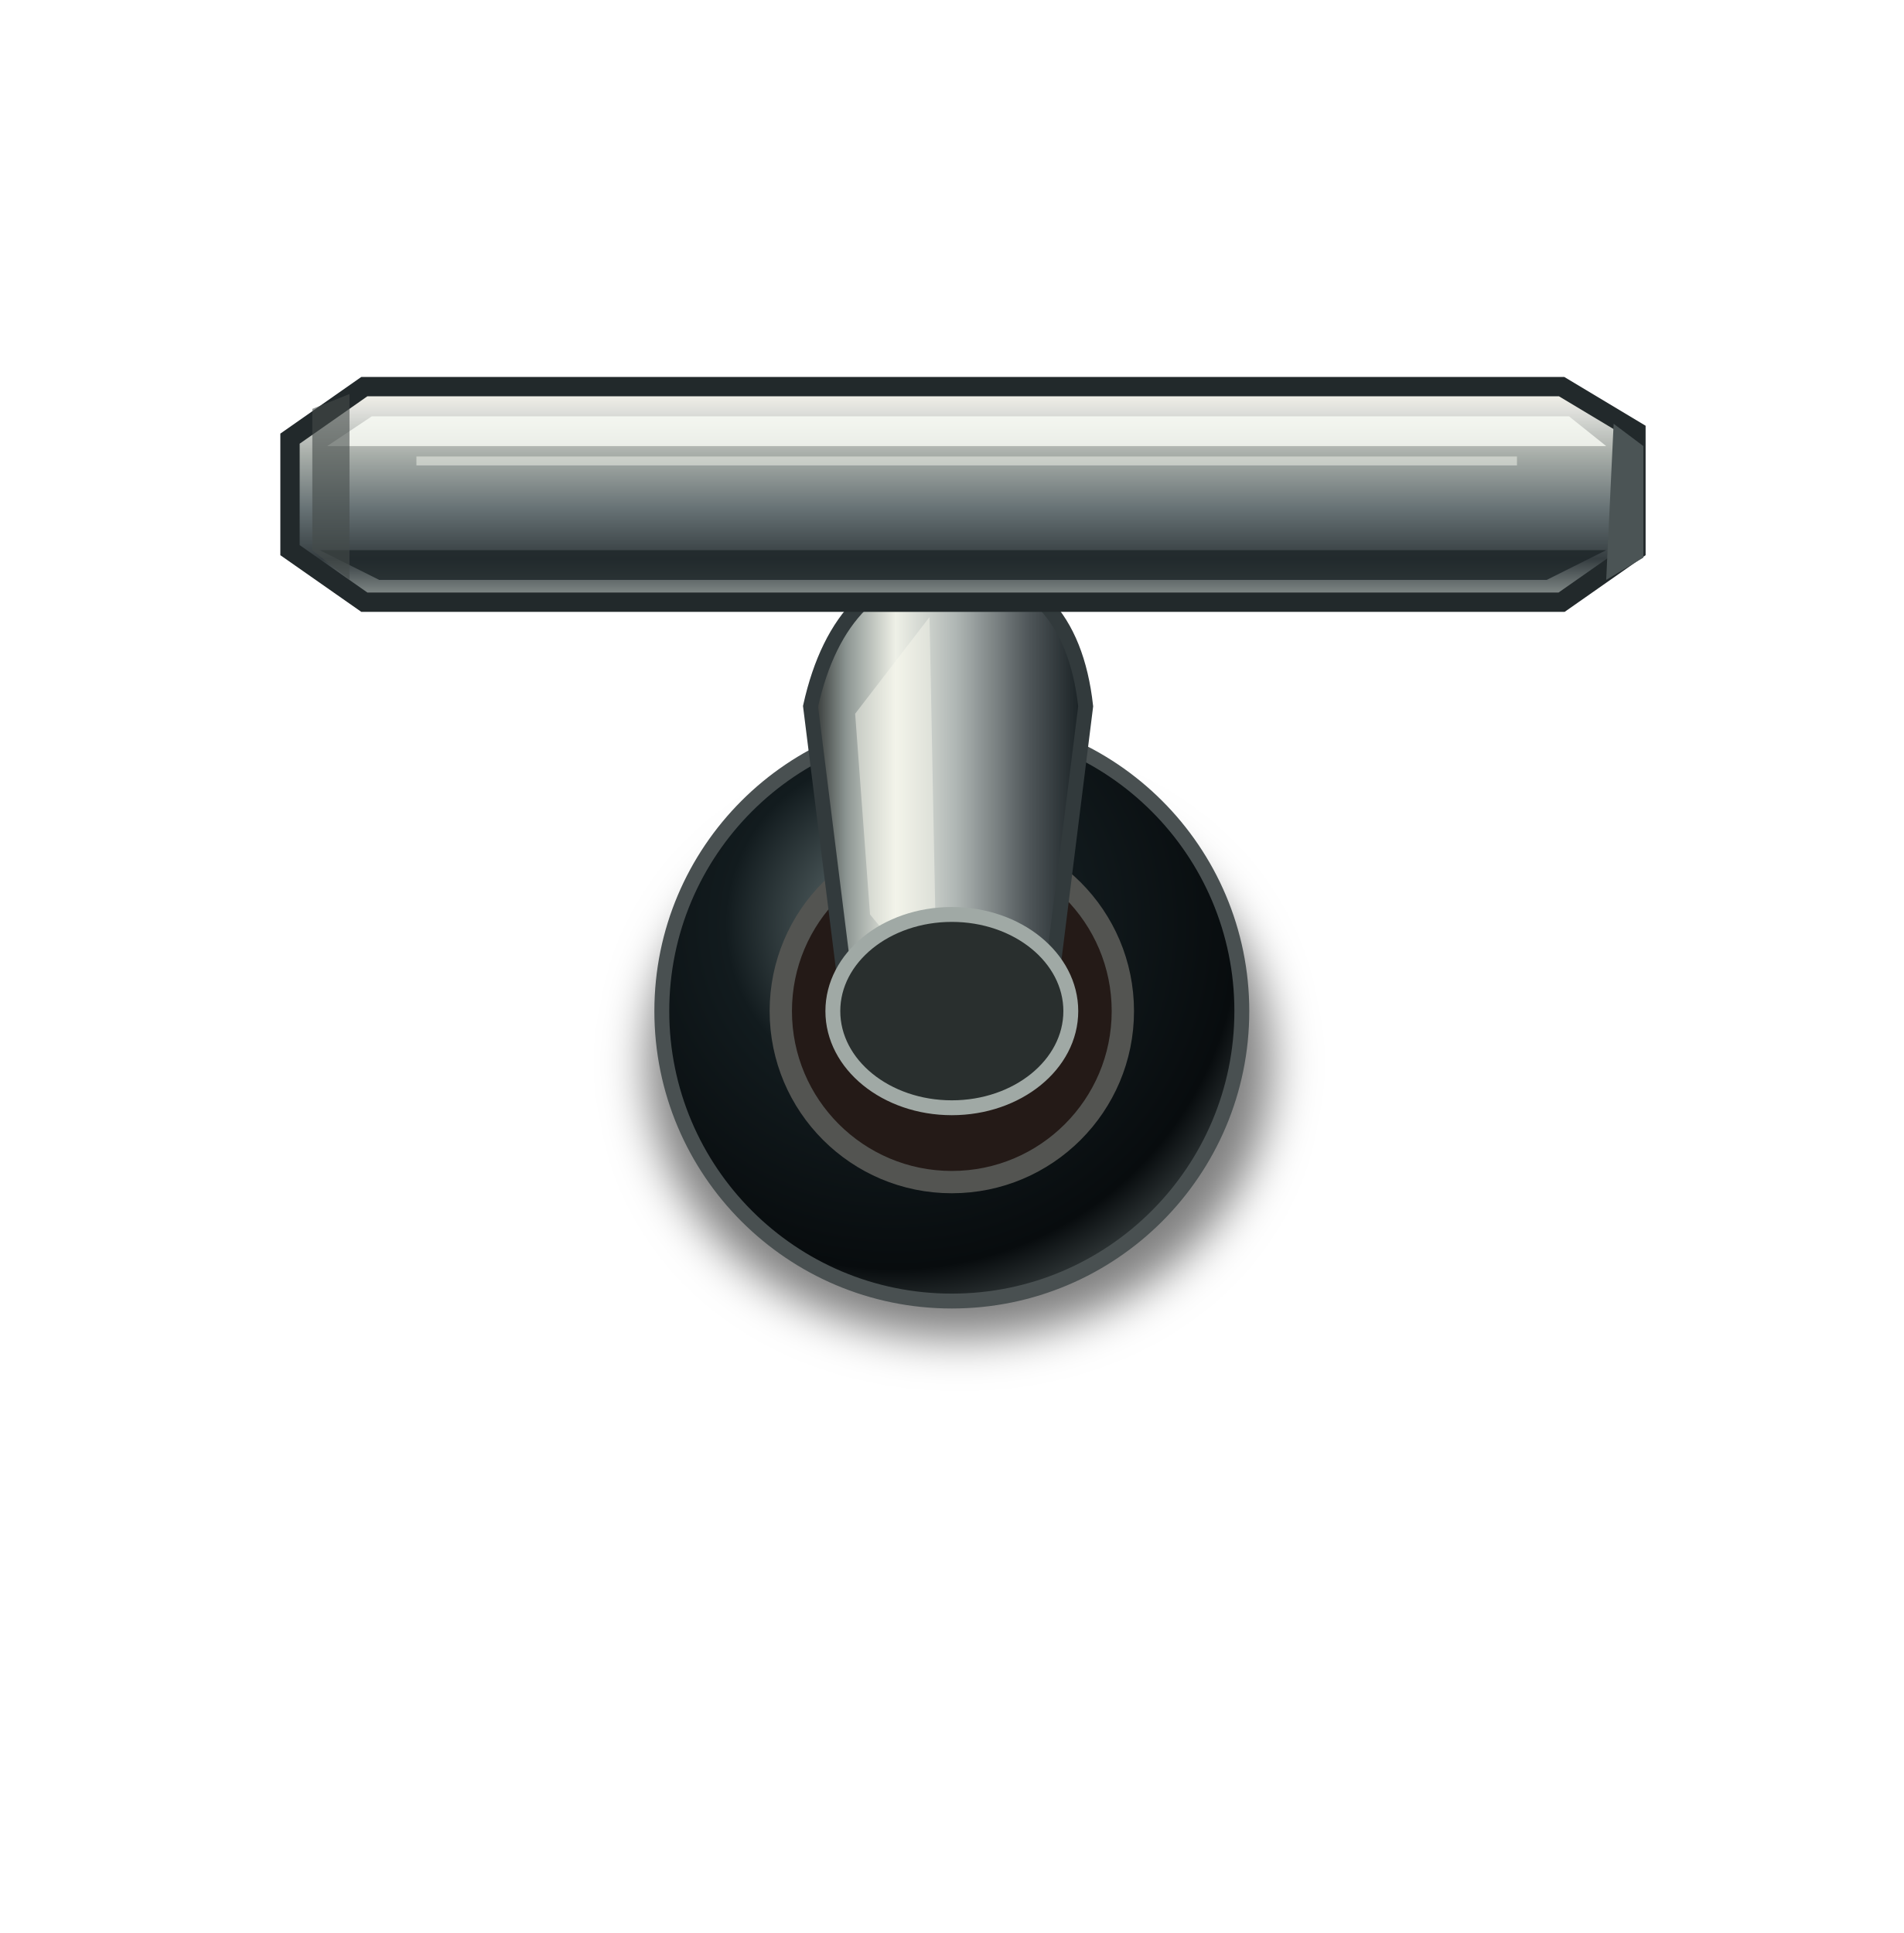
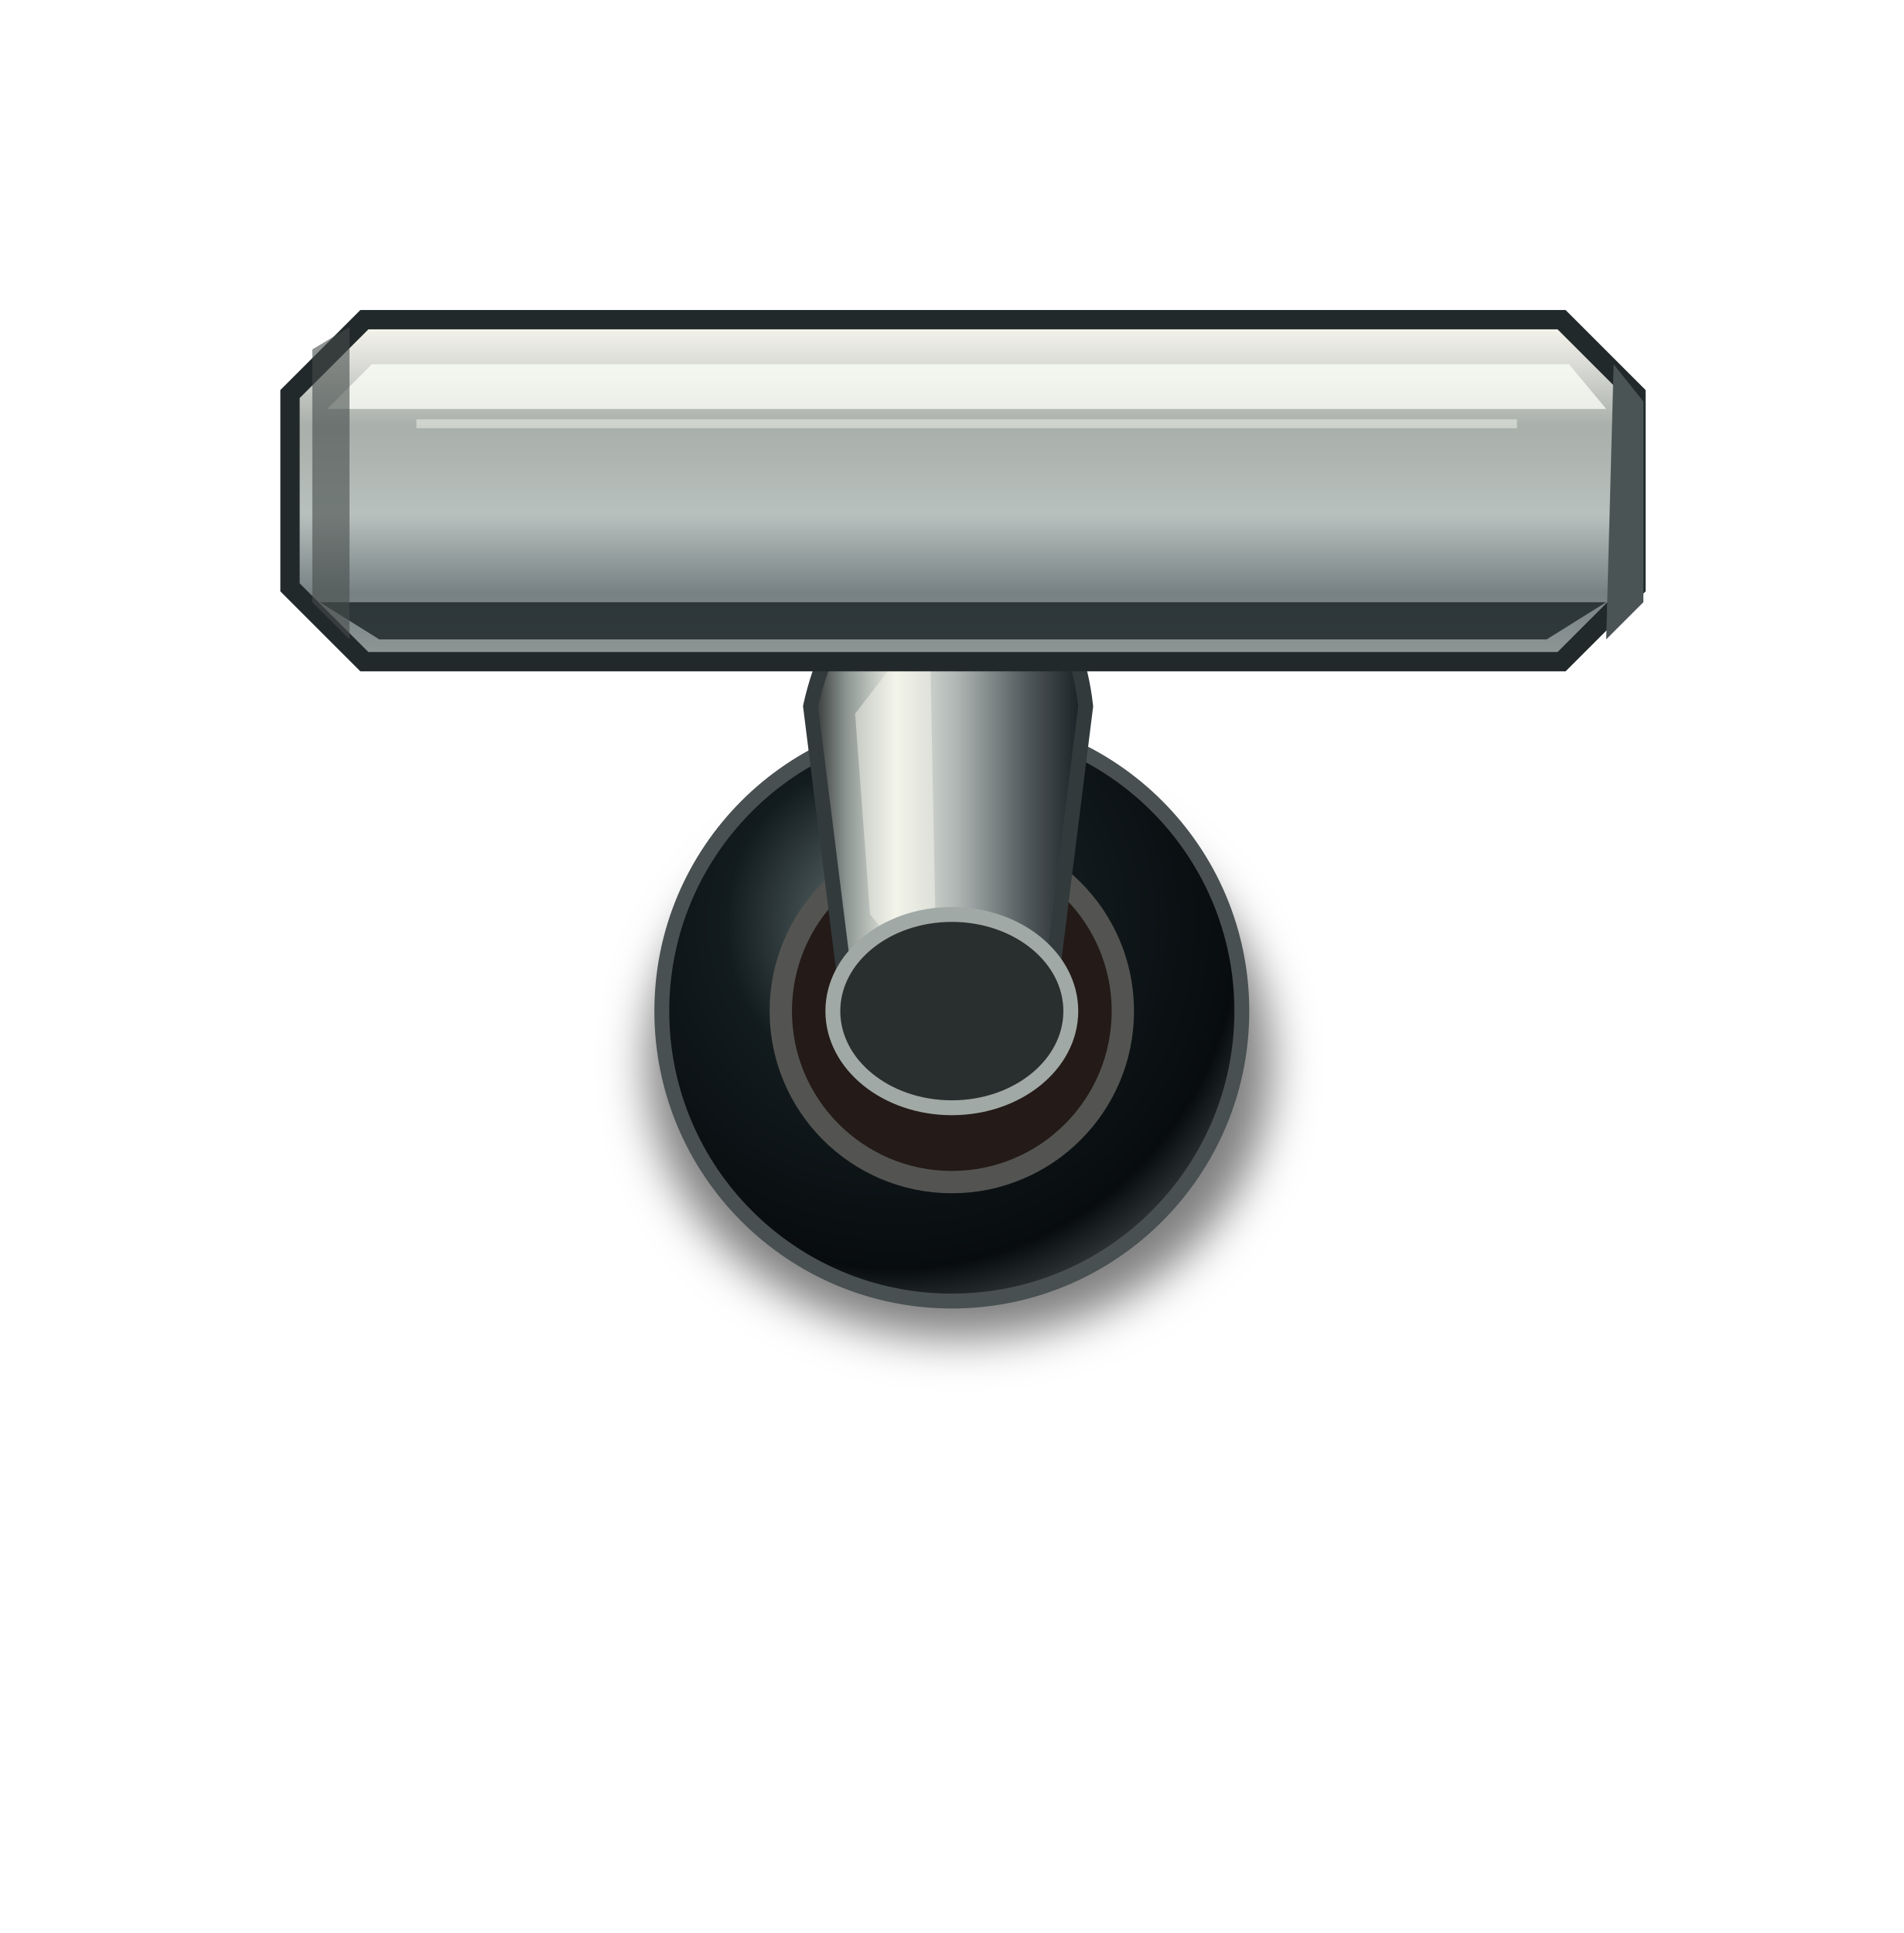
<svg xmlns="http://www.w3.org/2000/svg" width="256" height="260" viewBox="0 0 256 260" role="img" aria-label="B737 A/T ARM silver horizontal paddle ARM UP">
  <defs>
    <radialGradient id="pivot" cx=".4" cy=".35" r=".78">
      <stop stop-color="#9faba9" />
      <stop offset=".18" stop-color="#424e50" />
      <stop offset=".37" stop-color="#121b1e" />
      <stop offset=".76" stop-color="#080c0e" />
      <stop offset="1" stop-color="#626c6c" />
    </radialGradient>
    <linearGradient id="stem" x1="0" x2="1">
      <stop stop-color="#292c2b" />
      <stop offset=".13" stop-color="#8c9592" />
      <stop offset=".31" stop-color="#eef0e7" />
      <stop offset=".53" stop-color="#afb6b4" />
      <stop offset=".79" stop-color="#50575a" />
      <stop offset="1" stop-color="#151d20" />
    </linearGradient>
    <linearGradient id="face" x1="0" x2="0" y1="0" y2="1">
      <stop stop-color="#faf8ee" />
      <stop offset=".12" stop-color="#dddeda" />
      <stop offset=".31" stop-color="#a9afaa" />
-       <stop offset=".57" stop-color="#667174" />
-       <stop offset=".8" stop-color="#353d40" />
+       <stop offset=".57" stop-color="#b7c0bd" />
+       <stop offset=".8" stop-color="#778183" />
      <stop offset="1" stop-color="#919997" />
    </linearGradient>
    <linearGradient id="edge" x1="0" x2="1">
      <stop stop-color="#292f31" />
      <stop offset=".15" stop-color="#bcc5c3" />
      <stop offset=".49" stop-color="#f1f2e9" />
      <stop offset=".83" stop-color="#697273" />
      <stop offset="1" stop-color="#242d31" />
    </linearGradient>
    <filter id="shadow" x="-30%" y="-40%" width="170%" height="190%">
      <feGaussianBlur stdDeviation="3" />
    </filter>
  </defs>
  <ellipse cx="129" cy="143" rx="42" ry="37" fill="#000" opacity=".5" filter="url(#shadow)" />
  <circle cx="128" cy="136" r="39" fill="url(#pivot)" stroke="#495051" stroke-width="2" />
  <circle cx="128" cy="136" r="23" fill="#241a17" stroke="#535451" stroke-width="3" />
  <path d="M114 135 L109 95 Q113 77 128 76 Q144 77 146 95 L141 135 Z" fill="url(#stem)" stroke="#323a3c" stroke-width="2" />
  <path d="M117 123 L115 96 L125 83 L126 134 Z" fill="#f8f8ee" opacity=".46" />
  <ellipse cx="128" cy="136" rx="16" ry="13" fill="#292f2e" stroke="#a0a9a5" stroke-width="2" />
  <g transform="translate(0 65)">
-     <path d="M49 -13 L210 -13 L220 -7 L220 9 L210 16 L49 16 L39 9 L39 -6 Z" fill="url(#face)" stroke="#22292b" stroke-width="2.6" />
-     <path d="M50 -9 H211 L216 -5 H44 Z" fill="#fcfff8" opacity=".76" />
-     <path d="M43 9 L216 9 L208 13 H51 Z" fill="#1e2629" opacity=".83" />
-     <path d="M56 -3 H204" stroke="#f7f9f1" stroke-width="1.2" opacity=".48" />
-     <path d="M42 -10 L47 -12 L47 13 L42 9 Z" fill="#454b4a" opacity=".6" />
-     <path d="M217 -8 L221 -5 L221 10 L216 13 Z" fill="#4b5455" />
+     <path d="M49 -22 L210 -22 L220 -12 L220 14 L210 24 L49 24 L39 14 L39 -12 Z" fill="url(#face)" stroke="#22292b" stroke-width="2.6" />
+     <path d="M50 -16 H211 L216 -10 H44 Z" fill="#fcfff8" opacity=".76" />
+     <path d="M43 16 L216 16 L208 21 H51 Z" fill="#1e2629" opacity=".83" />
+     <path d="M56 -8 H204" stroke="#f7f9f1" stroke-width="1.2" opacity=".48" />
+     <path d="M42 -18 L47 -21 L47 21 L42 16 Z" fill="#454b4a" opacity=".6" />
+     <path d="M217 -16 L221 -11 L221 16 L216 21 Z" fill="#4b5455" />
  </g>
</svg>
